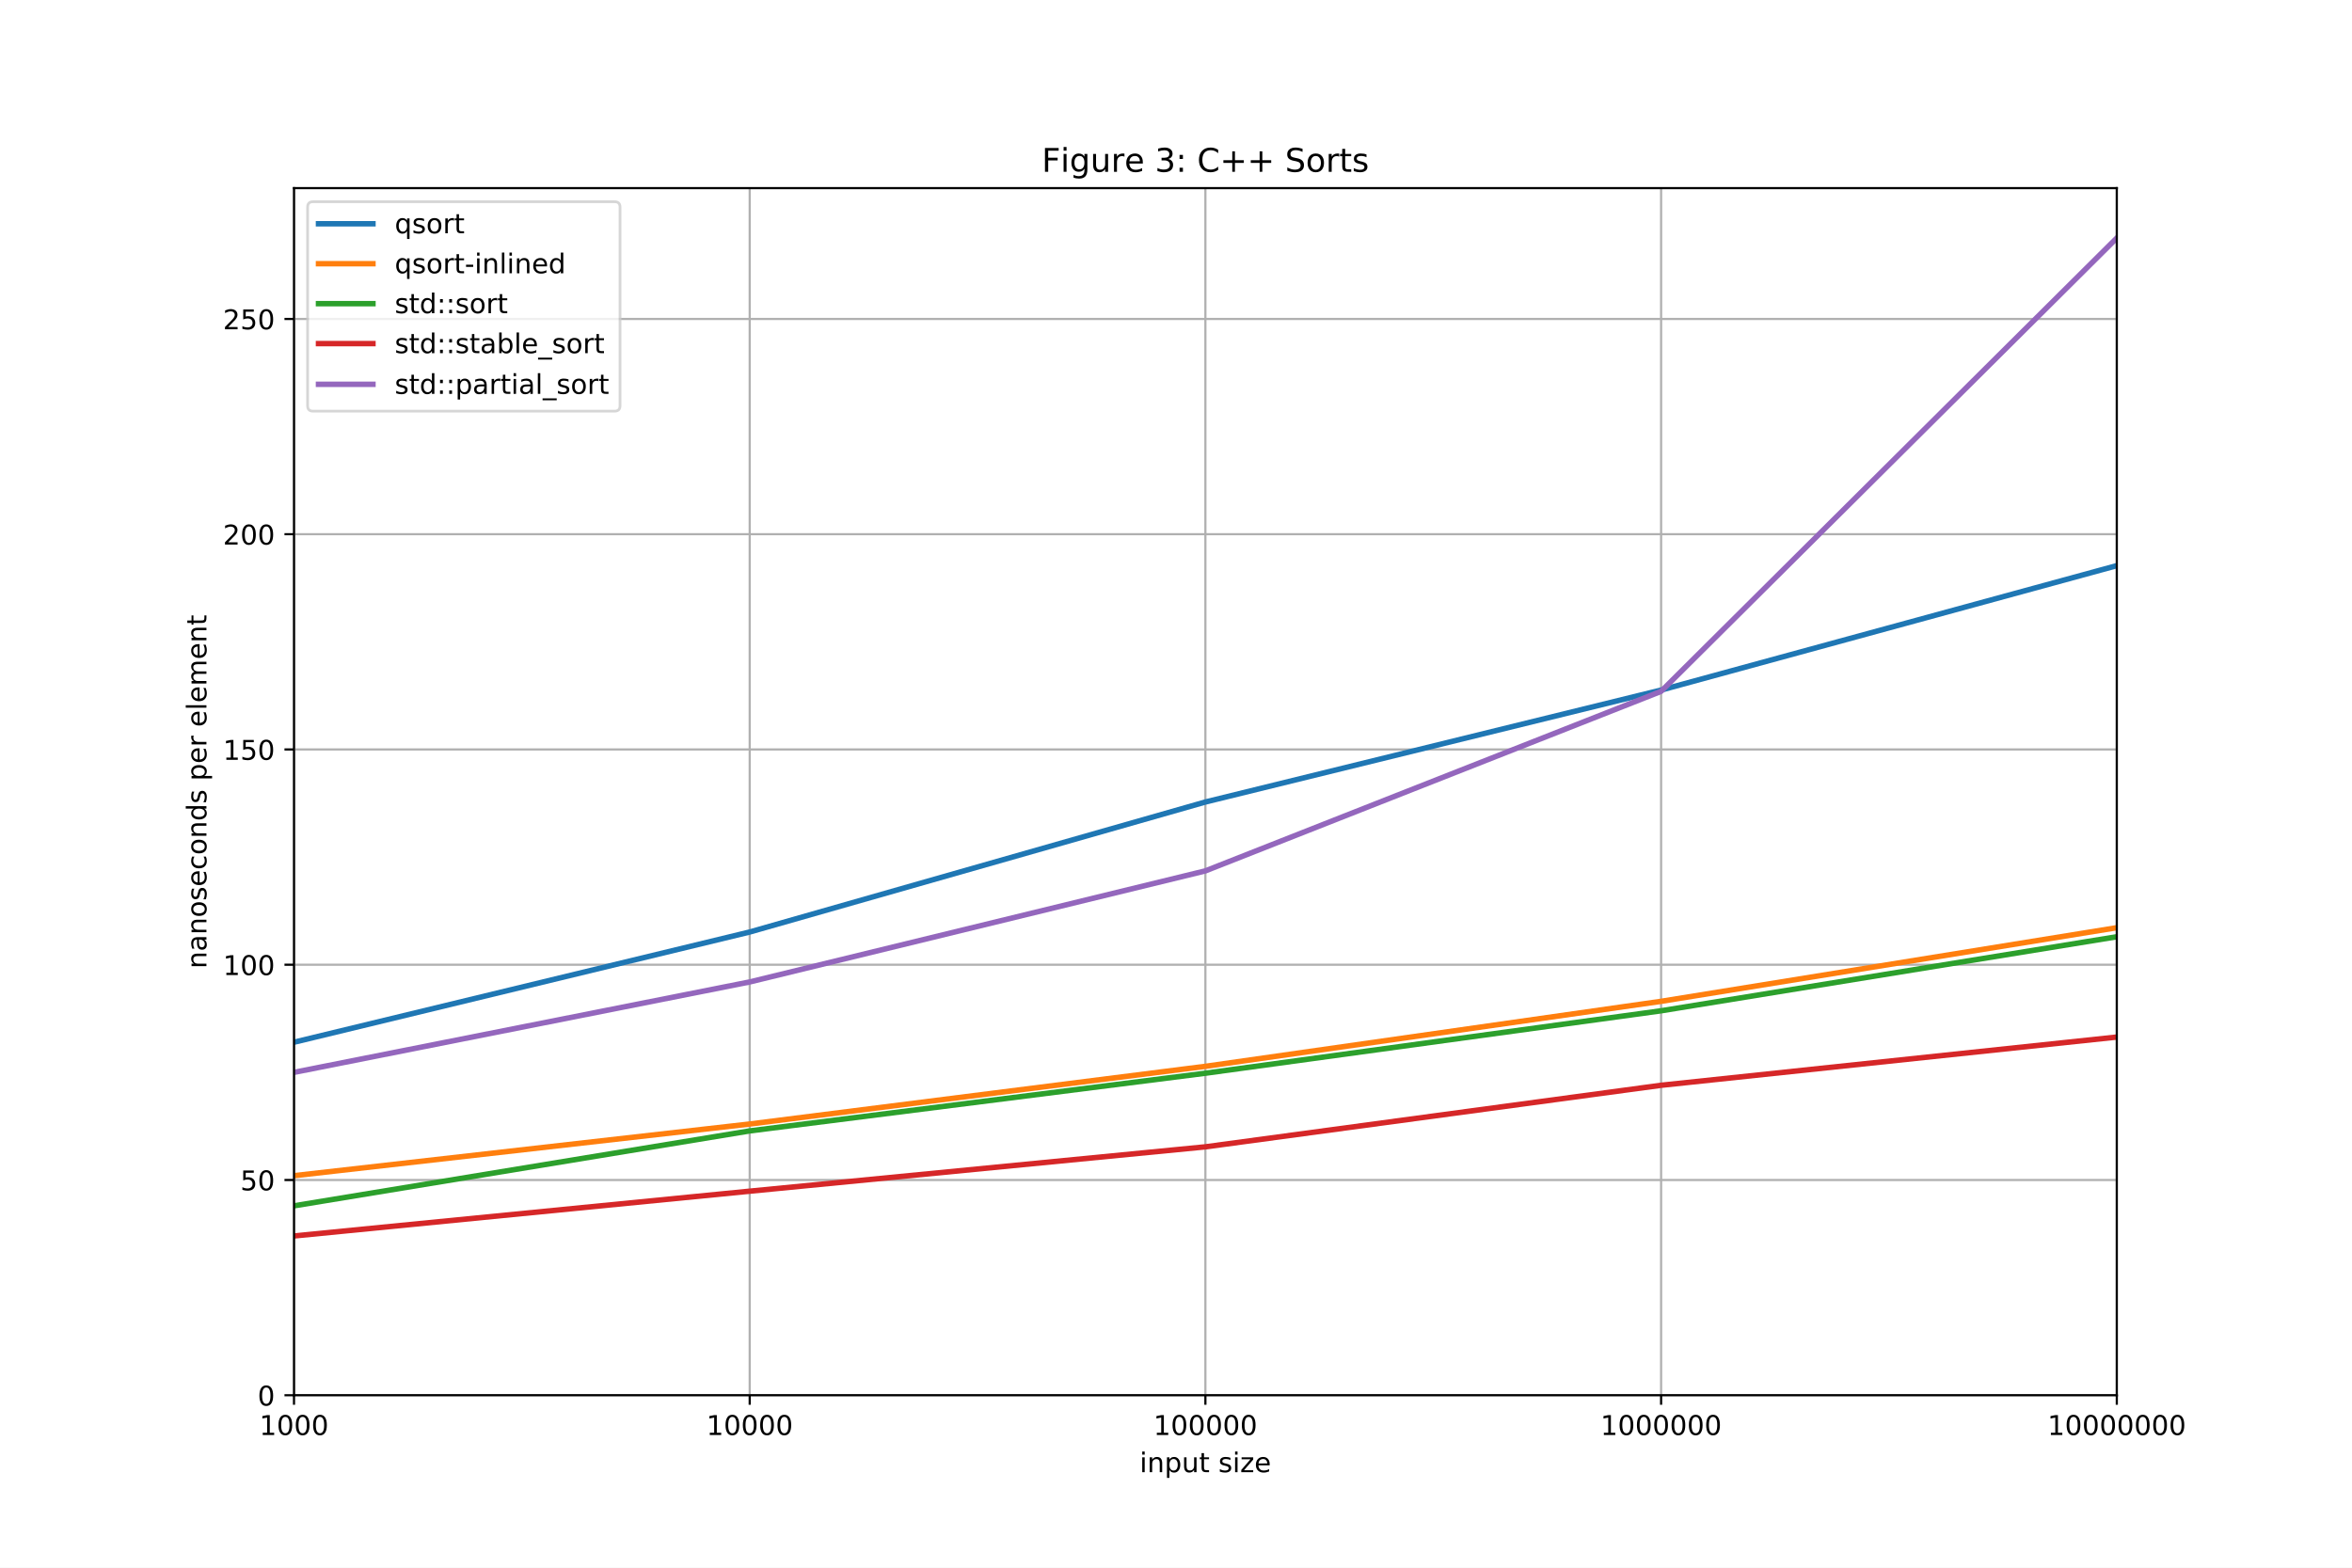
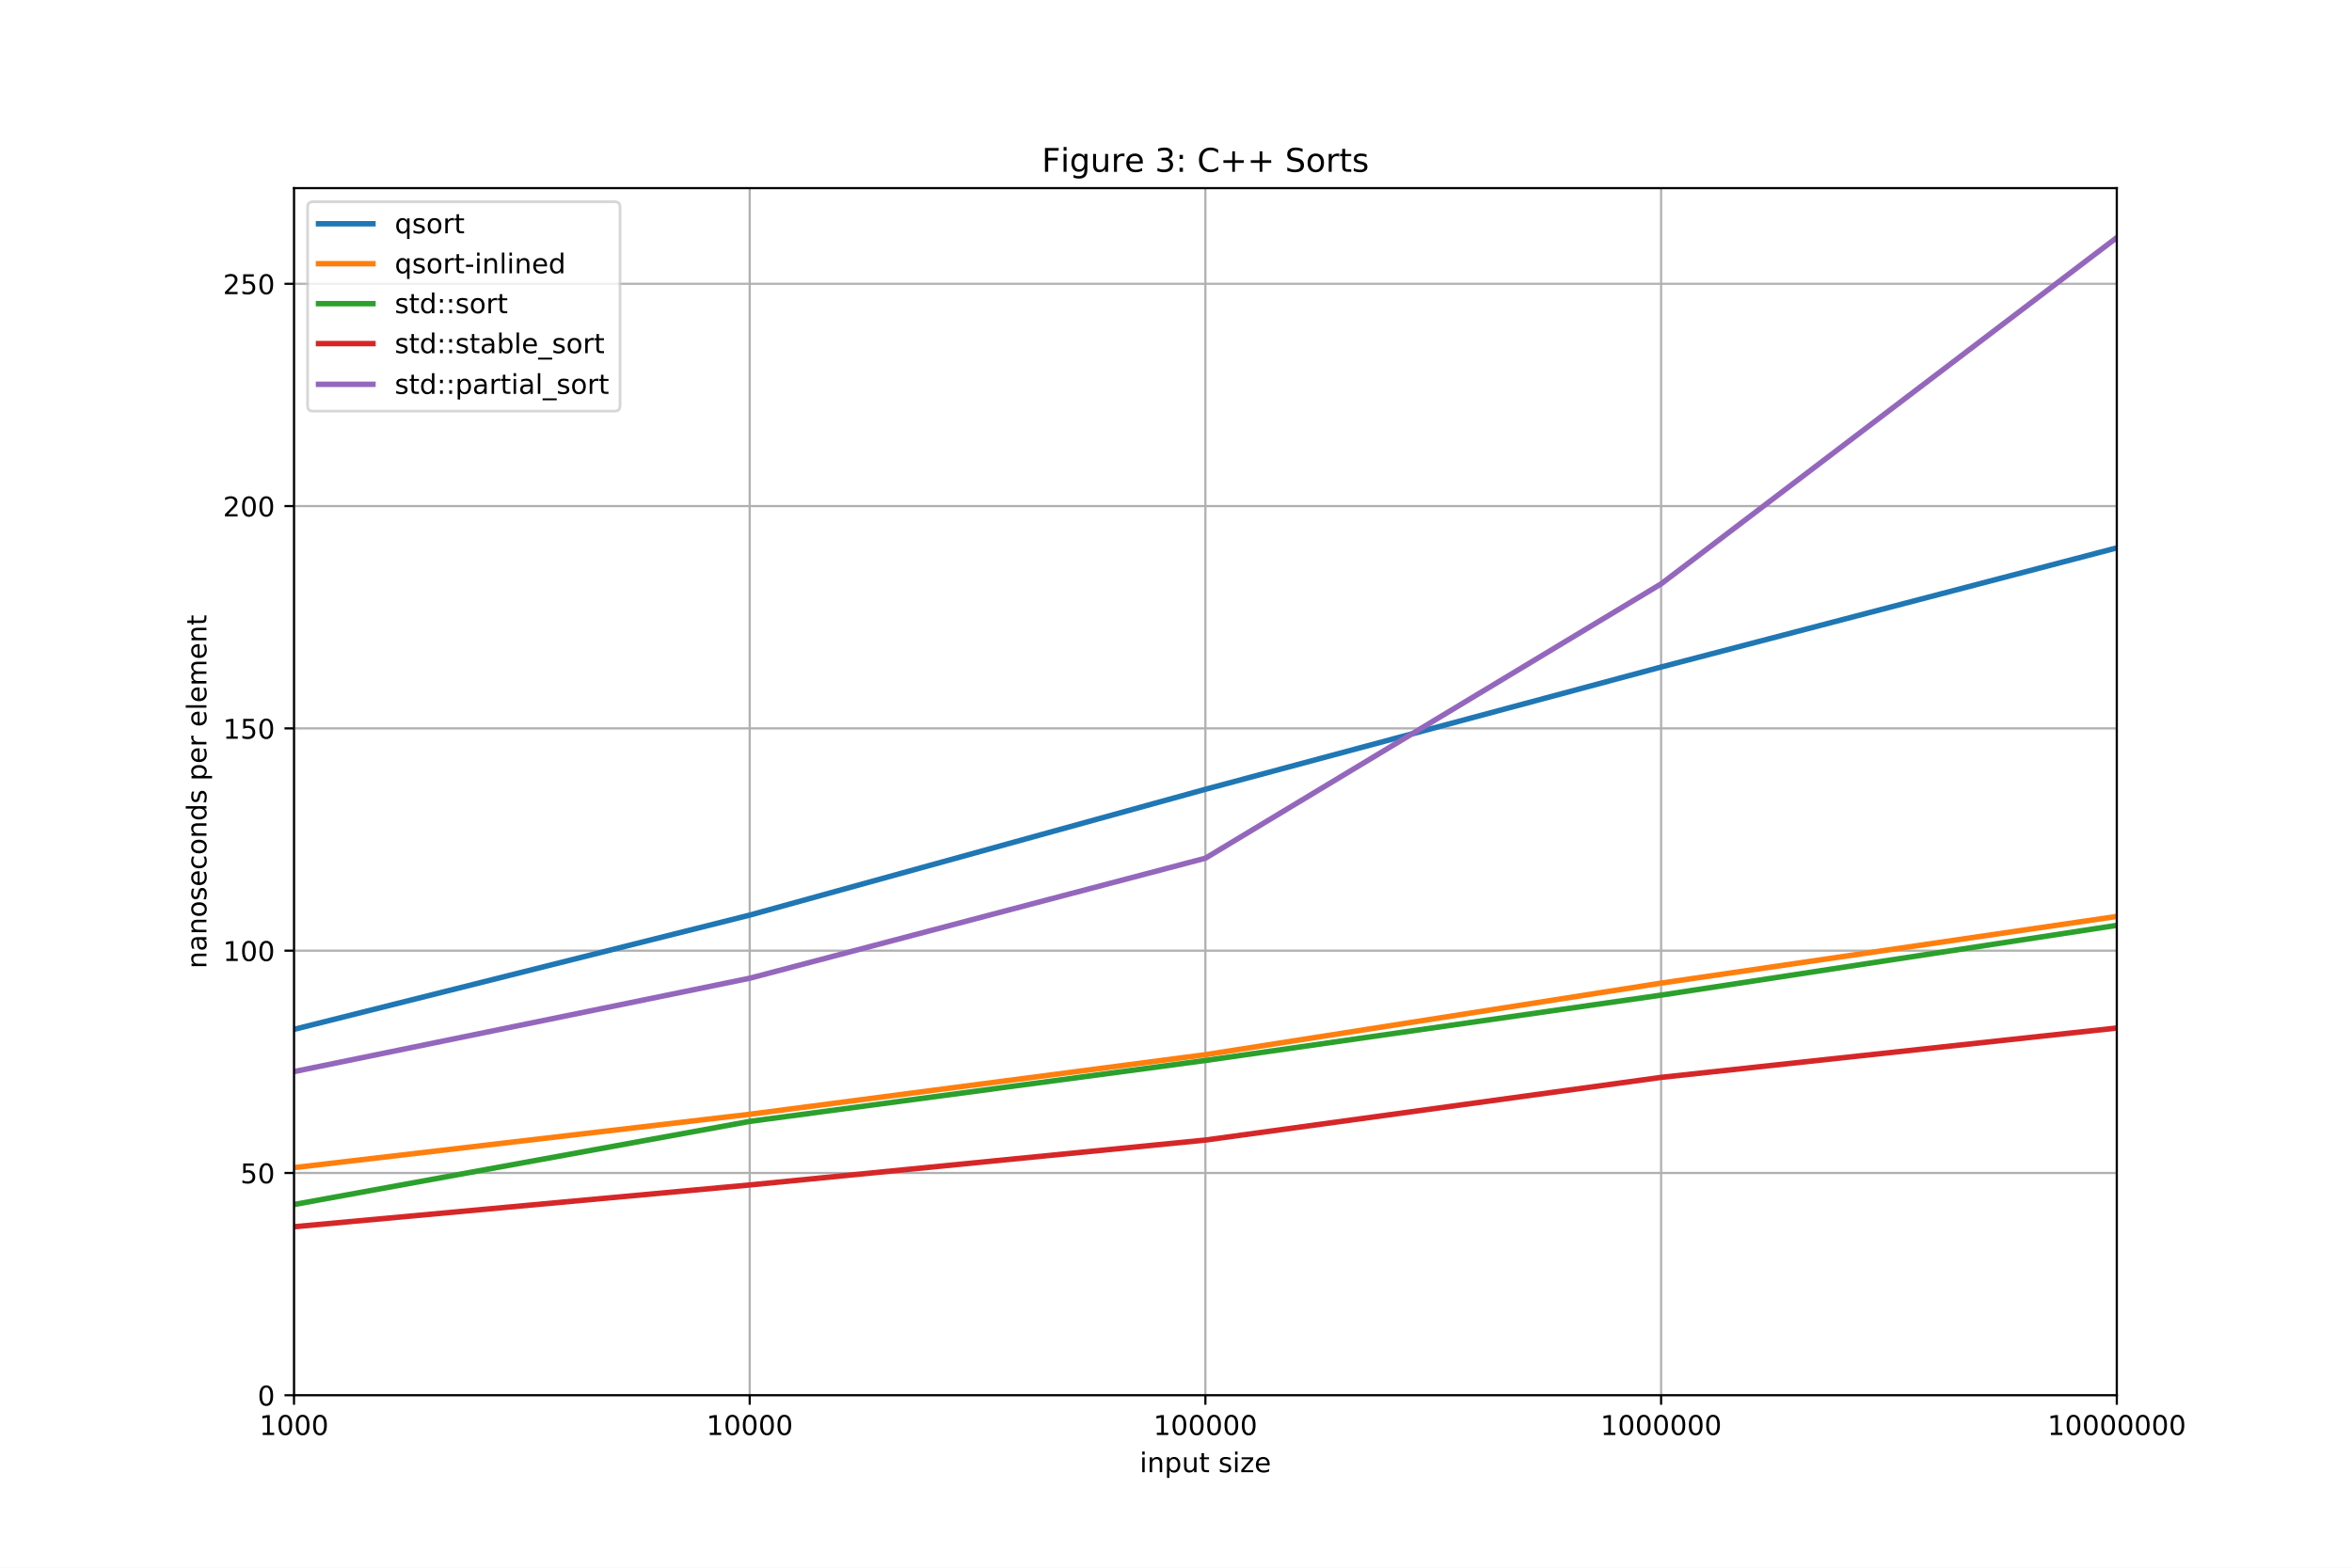
<svg xmlns="http://www.w3.org/2000/svg" xmlns:xlink="http://www.w3.org/1999/xlink" height="576pt" version="1.1" viewBox="0 0 864 576" width="864pt">
  <defs>
    <style type="text/css">
*{stroke-linecap:butt;stroke-linejoin:round;}
  </style>
  </defs>
  <g id="figure_1">
    <g id="patch_1">
      <path d="M 0 576  L 864 576  L 864 0  L 0 0  z " style="fill:#ffffff;" />
    </g>
    <g id="axes_1">
      <g id="patch_2">
        <path d="M 108 512.64  L 777.6 512.64  L 777.6 69.12  L 108 69.12  z " style="fill:#ffffff;" />
      </g>
      <g id="matplotlib.axis_1">
        <g id="xtick_1">
          <g id="line2d_1">
-             <path clip-path="url(#pd9a29e9dd9)" d="M 108 512.64  L 108 69.12  " style="fill:none;stroke:#b0b0b0;stroke-linecap:square;stroke-width:0.8;" />
+             <path clip-path="url(#p19edee9a86)" d="M 108 512.64  L 108 69.12  " style="fill:none;stroke:#b0b0b0;stroke-linecap:square;stroke-width:0.8;" />
          </g>
          <g id="line2d_2">
            <defs>
-               <path d="M 0 0  L 0 3.5  " id="m3037a44ad8" style="stroke:#000000;stroke-width:0.8;" />
+               <path d="M 0 0  L 0 3.5  " id="m4183ac3e7f" style="stroke:#000000;stroke-width:0.8;" />
            </defs>
            <g>
-               <use style="stroke:#000000;stroke-width:0.8;" x="108" xlink:href="#m3037a44ad8" y="512.64" />
+               <use style="stroke:#000000;stroke-width:0.8;" x="108" xlink:href="#m4183ac3e7f" y="512.64" />
            </g>
          </g>
          <g id="text_1">
            <defs>
              <path d="M 12.406 8.297  L 28.516 8.297  L 28.516 63.922  L 10.984 60.406  L 10.984 69.391  L 28.422 72.906  L 38.281 72.906  L 38.281 8.297  L 54.391 8.297  L 54.391 0  L 12.406 0  z " id="DejaVuSans-49" />
              <path d="M 31.781 66.406  Q 24.172 66.406 20.328 58.906  Q 16.5 51.422 16.5 36.375  Q 16.5 21.391 20.328 13.891  Q 24.172 6.391 31.781 6.391  Q 39.453 6.391 43.281 13.891  Q 47.125 21.391 47.125 36.375  Q 47.125 51.422 43.281 58.906  Q 39.453 66.406 31.781 66.406  z M 31.781 74.219  Q 44.047 74.219 50.516 64.516  Q 56.984 54.828 56.984 36.375  Q 56.984 17.969 50.516 8.266  Q 44.047 -1.422 31.781 -1.422  Q 19.531 -1.422 13.062 8.266  Q 6.594 17.969 6.594 36.375  Q 6.594 54.828 13.062 64.516  Q 19.531 74.219 31.781 74.219  z " id="DejaVuSans-48" />
            </defs>
            <g transform="translate(95.275 527.2384)scale(0.1 -0.1)">
              <use xlink:href="#DejaVuSans-49" />
              <use x="63.623" xlink:href="#DejaVuSans-48" />
              <use x="127.246" xlink:href="#DejaVuSans-48" />
              <use x="190.869" xlink:href="#DejaVuSans-48" />
            </g>
          </g>
        </g>
        <g id="xtick_2">
          <g id="line2d_3">
-             <path clip-path="url(#pd9a29e9dd9)" d="M 275.4 512.64  L 275.4 69.12  " style="fill:none;stroke:#b0b0b0;stroke-linecap:square;stroke-width:0.8;" />
+             <path clip-path="url(#p19edee9a86)" d="M 275.4 512.64  L 275.4 69.12  " style="fill:none;stroke:#b0b0b0;stroke-linecap:square;stroke-width:0.8;" />
          </g>
          <g id="line2d_4">
            <g>
-               <use style="stroke:#000000;stroke-width:0.8;" x="275.4" xlink:href="#m3037a44ad8" y="512.64" />
+               <use style="stroke:#000000;stroke-width:0.8;" x="275.4" xlink:href="#m4183ac3e7f" y="512.64" />
            </g>
          </g>
          <g id="text_2">
            <g transform="translate(259.4937 527.2384)scale(0.1 -0.1)">
              <use xlink:href="#DejaVuSans-49" />
              <use x="63.623" xlink:href="#DejaVuSans-48" />
              <use x="127.246" xlink:href="#DejaVuSans-48" />
              <use x="190.869" xlink:href="#DejaVuSans-48" />
              <use x="254.492" xlink:href="#DejaVuSans-48" />
            </g>
          </g>
        </g>
        <g id="xtick_3">
          <g id="line2d_5">
-             <path clip-path="url(#pd9a29e9dd9)" d="M 442.8 512.64  L 442.8 69.12  " style="fill:none;stroke:#b0b0b0;stroke-linecap:square;stroke-width:0.8;" />
+             <path clip-path="url(#p19edee9a86)" d="M 442.8 512.64  L 442.8 69.12  " style="fill:none;stroke:#b0b0b0;stroke-linecap:square;stroke-width:0.8;" />
          </g>
          <g id="line2d_6">
            <g>
-               <use style="stroke:#000000;stroke-width:0.8;" x="442.8" xlink:href="#m3037a44ad8" y="512.64" />
+               <use style="stroke:#000000;stroke-width:0.8;" x="442.8" xlink:href="#m4183ac3e7f" y="512.64" />
            </g>
          </g>
          <g id="text_3">
            <g transform="translate(423.7125 527.2384)scale(0.1 -0.1)">
              <use xlink:href="#DejaVuSans-49" />
              <use x="63.623" xlink:href="#DejaVuSans-48" />
              <use x="127.246" xlink:href="#DejaVuSans-48" />
              <use x="190.869" xlink:href="#DejaVuSans-48" />
              <use x="254.492" xlink:href="#DejaVuSans-48" />
              <use x="318.115" xlink:href="#DejaVuSans-48" />
            </g>
          </g>
        </g>
        <g id="xtick_4">
          <g id="line2d_7">
-             <path clip-path="url(#pd9a29e9dd9)" d="M 610.2 512.64  L 610.2 69.12  " style="fill:none;stroke:#b0b0b0;stroke-linecap:square;stroke-width:0.8;" />
+             <path clip-path="url(#p19edee9a86)" d="M 610.2 512.64  L 610.2 69.12  " style="fill:none;stroke:#b0b0b0;stroke-linecap:square;stroke-width:0.8;" />
          </g>
          <g id="line2d_8">
            <g>
-               <use style="stroke:#000000;stroke-width:0.8;" x="610.2" xlink:href="#m3037a44ad8" y="512.64" />
+               <use style="stroke:#000000;stroke-width:0.8;" x="610.2" xlink:href="#m4183ac3e7f" y="512.64" />
            </g>
          </g>
          <g id="text_4">
            <g transform="translate(587.9312 527.2384)scale(0.1 -0.1)">
              <use xlink:href="#DejaVuSans-49" />
              <use x="63.623" xlink:href="#DejaVuSans-48" />
              <use x="127.246" xlink:href="#DejaVuSans-48" />
              <use x="190.869" xlink:href="#DejaVuSans-48" />
              <use x="254.492" xlink:href="#DejaVuSans-48" />
              <use x="318.115" xlink:href="#DejaVuSans-48" />
              <use x="381.738" xlink:href="#DejaVuSans-48" />
            </g>
          </g>
        </g>
        <g id="xtick_5">
          <g id="line2d_9">
-             <path clip-path="url(#pd9a29e9dd9)" d="M 777.6 512.64  L 777.6 69.12  " style="fill:none;stroke:#b0b0b0;stroke-linecap:square;stroke-width:0.8;" />
+             <path clip-path="url(#p19edee9a86)" d="M 777.6 512.64  L 777.6 69.12  " style="fill:none;stroke:#b0b0b0;stroke-linecap:square;stroke-width:0.8;" />
          </g>
          <g id="line2d_10">
            <g>
-               <use style="stroke:#000000;stroke-width:0.8;" x="777.6" xlink:href="#m3037a44ad8" y="512.64" />
+               <use style="stroke:#000000;stroke-width:0.8;" x="777.6" xlink:href="#m4183ac3e7f" y="512.64" />
            </g>
          </g>
          <g id="text_5">
            <g transform="translate(752.15 527.2384)scale(0.1 -0.1)">
              <use xlink:href="#DejaVuSans-49" />
              <use x="63.623" xlink:href="#DejaVuSans-48" />
              <use x="127.246" xlink:href="#DejaVuSans-48" />
              <use x="190.869" xlink:href="#DejaVuSans-48" />
              <use x="254.492" xlink:href="#DejaVuSans-48" />
              <use x="318.115" xlink:href="#DejaVuSans-48" />
              <use x="381.738" xlink:href="#DejaVuSans-48" />
              <use x="445.361" xlink:href="#DejaVuSans-48" />
            </g>
          </g>
        </g>
        <g id="text_6">
          <defs>
            <path d="M 9.422 54.688  L 18.406 54.688  L 18.406 0  L 9.422 0  z M 9.422 75.984  L 18.406 75.984  L 18.406 64.594  L 9.422 64.594  z " id="DejaVuSans-105" />
            <path d="M 54.891 33.016  L 54.891 0  L 45.906 0  L 45.906 32.719  Q 45.906 40.484 42.875 44.328  Q 39.844 48.188 33.797 48.188  Q 26.516 48.188 22.312 43.547  Q 18.109 38.922 18.109 30.906  L 18.109 0  L 9.078 0  L 9.078 54.688  L 18.109 54.688  L 18.109 46.188  Q 21.344 51.125 25.703 53.562  Q 30.078 56 35.797 56  Q 45.219 56 50.047 50.172  Q 54.891 44.344 54.891 33.016  z " id="DejaVuSans-110" />
            <path d="M 18.109 8.203  L 18.109 -20.797  L 9.078 -20.797  L 9.078 54.688  L 18.109 54.688  L 18.109 46.391  Q 20.953 51.266 25.266 53.625  Q 29.594 56 35.594 56  Q 45.562 56 51.781 48.094  Q 58.016 40.188 58.016 27.297  Q 58.016 14.406 51.781 6.484  Q 45.562 -1.422 35.594 -1.422  Q 29.594 -1.422 25.266 0.953  Q 20.953 3.328 18.109 8.203  z M 48.688 27.297  Q 48.688 37.203 44.609 42.844  Q 40.531 48.484 33.406 48.484  Q 26.266 48.484 22.188 42.844  Q 18.109 37.203 18.109 27.297  Q 18.109 17.391 22.188 11.75  Q 26.266 6.109 33.406 6.109  Q 40.531 6.109 44.609 11.75  Q 48.688 17.391 48.688 27.297  z " id="DejaVuSans-112" />
            <path d="M 8.5 21.578  L 8.5 54.688  L 17.484 54.688  L 17.484 21.922  Q 17.484 14.156 20.5 10.266  Q 23.531 6.391 29.594 6.391  Q 36.859 6.391 41.078 11.031  Q 45.312 15.672 45.312 23.688  L 45.312 54.688  L 54.297 54.688  L 54.297 0  L 45.312 0  L 45.312 8.406  Q 42.047 3.422 37.719 1  Q 33.406 -1.422 27.688 -1.422  Q 18.266 -1.422 13.375 4.438  Q 8.5 10.297 8.5 21.578  z M 31.109 56  z " id="DejaVuSans-117" />
            <path d="M 18.312 70.219  L 18.312 54.688  L 36.812 54.688  L 36.812 47.703  L 18.312 47.703  L 18.312 18.016  Q 18.312 11.328 20.141 9.422  Q 21.969 7.516 27.594 7.516  L 36.812 7.516  L 36.812 0  L 27.594 0  Q 17.188 0 13.234 3.875  Q 9.281 7.766 9.281 18.016  L 9.281 47.703  L 2.688 47.703  L 2.688 54.688  L 9.281 54.688  L 9.281 70.219  z " id="DejaVuSans-116" />
            <path id="DejaVuSans-32" />
            <path d="M 44.281 53.078  L 44.281 44.578  Q 40.484 46.531 36.375 47.5  Q 32.281 48.484 27.875 48.484  Q 21.188 48.484 17.844 46.438  Q 14.5 44.391 14.5 40.281  Q 14.5 37.156 16.891 35.375  Q 19.281 33.594 26.516 31.984  L 29.594 31.297  Q 39.156 29.25 43.188 25.516  Q 47.219 21.781 47.219 15.094  Q 47.219 7.469 41.188 3.016  Q 35.156 -1.422 24.609 -1.422  Q 20.219 -1.422 15.453 -0.562  Q 10.688 0.297 5.422 2  L 5.422 11.281  Q 10.406 8.688 15.234 7.391  Q 20.062 6.109 24.812 6.109  Q 31.156 6.109 34.562 8.281  Q 37.984 10.453 37.984 14.406  Q 37.984 18.062 35.516 20.016  Q 33.062 21.969 24.703 23.781  L 21.578 24.516  Q 13.234 26.266 9.516 29.906  Q 5.812 33.547 5.812 39.891  Q 5.812 47.609 11.281 51.797  Q 16.75 56 26.812 56  Q 31.781 56 36.172 55.266  Q 40.578 54.547 44.281 53.078  z " id="DejaVuSans-115" />
            <path d="M 5.516 54.688  L 48.188 54.688  L 48.188 46.484  L 14.406 7.172  L 48.188 7.172  L 48.188 0  L 4.297 0  L 4.297 8.203  L 38.094 47.516  L 5.516 47.516  z " id="DejaVuSans-122" />
            <path d="M 56.203 29.594  L 56.203 25.203  L 14.891 25.203  Q 15.484 15.922 20.484 11.062  Q 25.484 6.203 34.422 6.203  Q 39.594 6.203 44.453 7.469  Q 49.312 8.734 54.109 11.281  L 54.109 2.781  Q 49.266 0.734 44.188 -0.344  Q 39.109 -1.422 33.891 -1.422  Q 20.797 -1.422 13.156 6.188  Q 5.516 13.812 5.516 26.812  Q 5.516 40.234 12.766 48.109  Q 20.016 56 32.328 56  Q 43.359 56 49.781 48.891  Q 56.203 41.797 56.203 29.594  z M 47.219 32.234  Q 47.125 39.594 43.094 43.984  Q 39.062 48.391 32.422 48.391  Q 24.906 48.391 20.391 44.141  Q 15.875 39.891 15.188 32.172  z " id="DejaVuSans-101" />
          </defs>
          <g transform="translate(418.6555 540.9166)scale(0.1 -0.1)">
            <use xlink:href="#DejaVuSans-105" />
            <use x="27.783" xlink:href="#DejaVuSans-110" />
            <use x="91.162" xlink:href="#DejaVuSans-112" />
            <use x="154.639" xlink:href="#DejaVuSans-117" />
            <use x="218.018" xlink:href="#DejaVuSans-116" />
            <use x="257.227" xlink:href="#DejaVuSans-32" />
            <use x="289.014" xlink:href="#DejaVuSans-115" />
            <use x="341.113" xlink:href="#DejaVuSans-105" />
            <use x="368.896" xlink:href="#DejaVuSans-122" />
            <use x="421.387" xlink:href="#DejaVuSans-101" />
          </g>
        </g>
      </g>
      <g id="matplotlib.axis_2">
        <g id="ytick_1">
          <g id="line2d_11">
-             <path clip-path="url(#pd9a29e9dd9)" d="M 108 512.64  L 777.6 512.64  " style="fill:none;stroke:#b0b0b0;stroke-linecap:square;stroke-width:0.8;" />
+             <path clip-path="url(#p19edee9a86)" d="M 108 512.64  L 777.6 512.64  " style="fill:none;stroke:#b0b0b0;stroke-linecap:square;stroke-width:0.8;" />
          </g>
          <g id="line2d_12">
            <defs>
-               <path d="M 0 0  L -3.5 0  " id="m405b02b007" style="stroke:#000000;stroke-width:0.8;" />
+               <path d="M 0 0  L -3.5 0  " id="m0f46f91a0d" style="stroke:#000000;stroke-width:0.8;" />
            </defs>
            <g>
-               <use style="stroke:#000000;stroke-width:0.8;" x="108" xlink:href="#m405b02b007" y="512.64" />
+               <use style="stroke:#000000;stroke-width:0.8;" x="108" xlink:href="#m0f46f91a0d" y="512.64" />
            </g>
          </g>
          <g id="text_7">
            <g transform="translate(94.6375 516.4392)scale(0.1 -0.1)">
              <use xlink:href="#DejaVuSans-48" />
            </g>
          </g>
        </g>
        <g id="ytick_2">
          <g id="line2d_13">
-             <path clip-path="url(#pd9a29e9dd9)" d="M 108 433.55  L 777.6 433.55  " style="fill:none;stroke:#b0b0b0;stroke-linecap:square;stroke-width:0.8;" />
+             <path clip-path="url(#p19edee9a86)" d="M 108 430.968  L 777.6 430.968  " style="fill:none;stroke:#b0b0b0;stroke-linecap:square;stroke-width:0.8;" />
          </g>
          <g id="line2d_14">
            <g>
-               <use style="stroke:#000000;stroke-width:0.8;" x="108" xlink:href="#m405b02b007" y="433.55" />
+               <use style="stroke:#000000;stroke-width:0.8;" x="108" xlink:href="#m0f46f91a0d" y="430.968" />
            </g>
          </g>
          <g id="text_8">
            <defs>
              <path d="M 10.797 72.906  L 49.516 72.906  L 49.516 64.594  L 19.828 64.594  L 19.828 46.734  Q 21.969 47.469 24.109 47.828  Q 26.266 48.188 28.422 48.188  Q 40.625 48.188 47.75 41.5  Q 54.891 34.812 54.891 23.391  Q 54.891 11.625 47.562 5.094  Q 40.234 -1.422 26.906 -1.422  Q 22.312 -1.422 17.547 -0.641  Q 12.797 0.141 7.719 1.703  L 7.719 11.625  Q 12.109 9.234 16.797 8.062  Q 21.484 6.891 26.703 6.891  Q 35.156 6.891 40.078 11.328  Q 45.016 15.766 45.016 23.391  Q 45.016 31 40.078 35.438  Q 35.156 39.891 26.703 39.891  Q 22.75 39.891 18.812 39.016  Q 14.891 38.141 10.797 36.281  z " id="DejaVuSans-53" />
            </defs>
-             <g transform="translate(88.275 437.3494)scale(0.1 -0.1)">
+             <g transform="translate(88.275 434.7672)scale(0.1 -0.1)">
              <use xlink:href="#DejaVuSans-53" />
              <use x="63.623" xlink:href="#DejaVuSans-48" />
            </g>
          </g>
        </g>
        <g id="ytick_3">
          <g id="line2d_15">
-             <path clip-path="url(#pd9a29e9dd9)" d="M 108 354.46  L 777.6 354.46  " style="fill:none;stroke:#b0b0b0;stroke-linecap:square;stroke-width:0.8;" />
+             <path clip-path="url(#p19edee9a86)" d="M 108 349.296  L 777.6 349.296  " style="fill:none;stroke:#b0b0b0;stroke-linecap:square;stroke-width:0.8;" />
          </g>
          <g id="line2d_16">
            <g>
-               <use style="stroke:#000000;stroke-width:0.8;" x="108" xlink:href="#m405b02b007" y="354.46" />
+               <use style="stroke:#000000;stroke-width:0.8;" x="108" xlink:href="#m0f46f91a0d" y="349.296" />
            </g>
          </g>
          <g id="text_9">
-             <g transform="translate(81.9125 358.2595)scale(0.1 -0.1)">
+             <g transform="translate(81.9125 353.0951)scale(0.1 -0.1)">
              <use xlink:href="#DejaVuSans-49" />
              <use x="63.623" xlink:href="#DejaVuSans-48" />
              <use x="127.246" xlink:href="#DejaVuSans-48" />
            </g>
          </g>
        </g>
        <g id="ytick_4">
          <g id="line2d_17">
-             <path clip-path="url(#pd9a29e9dd9)" d="M 108 275.37  L 777.6 275.37  " style="fill:none;stroke:#b0b0b0;stroke-linecap:square;stroke-width:0.8;" />
+             <path clip-path="url(#p19edee9a86)" d="M 108 267.624  L 777.6 267.624  " style="fill:none;stroke:#b0b0b0;stroke-linecap:square;stroke-width:0.8;" />
          </g>
          <g id="line2d_18">
            <g>
-               <use style="stroke:#000000;stroke-width:0.8;" x="108" xlink:href="#m405b02b007" y="275.37" />
+               <use style="stroke:#000000;stroke-width:0.8;" x="108" xlink:href="#m0f46f91a0d" y="267.624" />
            </g>
          </g>
          <g id="text_10">
-             <g transform="translate(81.9125 279.1697)scale(0.1 -0.1)">
+             <g transform="translate(81.9125 271.4231)scale(0.1 -0.1)">
              <use xlink:href="#DejaVuSans-49" />
              <use x="63.623" xlink:href="#DejaVuSans-53" />
              <use x="127.246" xlink:href="#DejaVuSans-48" />
            </g>
          </g>
        </g>
        <g id="ytick_5">
          <g id="line2d_19">
-             <path clip-path="url(#pd9a29e9dd9)" d="M 108 196.281  L 777.6 196.281  " style="fill:none;stroke:#b0b0b0;stroke-linecap:square;stroke-width:0.8;" />
+             <path clip-path="url(#p19edee9a86)" d="M 108 185.952  L 777.6 185.952  " style="fill:none;stroke:#b0b0b0;stroke-linecap:square;stroke-width:0.8;" />
          </g>
          <g id="line2d_20">
            <g>
-               <use style="stroke:#000000;stroke-width:0.8;" x="108" xlink:href="#m405b02b007" y="196.281" />
+               <use style="stroke:#000000;stroke-width:0.8;" x="108" xlink:href="#m0f46f91a0d" y="185.952" />
            </g>
          </g>
          <g id="text_11">
            <defs>
              <path d="M 19.188 8.297  L 53.609 8.297  L 53.609 0  L 7.328 0  L 7.328 8.297  Q 12.938 14.109 22.625 23.891  Q 32.328 33.688 34.812 36.531  Q 39.547 41.844 41.422 45.531  Q 43.312 49.219 43.312 52.781  Q 43.312 58.594 39.234 62.25  Q 35.156 65.922 28.609 65.922  Q 23.969 65.922 18.812 64.312  Q 13.672 62.703 7.812 59.422  L 7.812 69.391  Q 13.766 71.781 18.938 73  Q 24.125 74.219 28.422 74.219  Q 39.75 74.219 46.484 68.547  Q 53.219 62.891 53.219 53.422  Q 53.219 48.922 51.531 44.891  Q 49.859 40.875 45.406 35.406  Q 44.188 33.984 37.641 27.219  Q 31.109 20.453 19.188 8.297  z " id="DejaVuSans-50" />
            </defs>
-             <g transform="translate(81.9125 200.0799)scale(0.1 -0.1)">
+             <g transform="translate(81.9125 189.7511)scale(0.1 -0.1)">
              <use xlink:href="#DejaVuSans-50" />
              <use x="63.623" xlink:href="#DejaVuSans-48" />
              <use x="127.246" xlink:href="#DejaVuSans-48" />
            </g>
          </g>
        </g>
        <g id="ytick_6">
          <g id="line2d_21">
-             <path clip-path="url(#pd9a29e9dd9)" d="M 108 117.191  L 777.6 117.191  " style="fill:none;stroke:#b0b0b0;stroke-linecap:square;stroke-width:0.8;" />
+             <path clip-path="url(#p19edee9a86)" d="M 108 104.28  L 777.6 104.28  " style="fill:none;stroke:#b0b0b0;stroke-linecap:square;stroke-width:0.8;" />
          </g>
          <g id="line2d_22">
            <g>
-               <use style="stroke:#000000;stroke-width:0.8;" x="108" xlink:href="#m405b02b007" y="117.191" />
+               <use style="stroke:#000000;stroke-width:0.8;" x="108" xlink:href="#m0f46f91a0d" y="104.28" />
            </g>
          </g>
          <g id="text_12">
-             <g transform="translate(81.9125 120.99)scale(0.1 -0.1)">
+             <g transform="translate(81.9125 108.079)scale(0.1 -0.1)">
              <use xlink:href="#DejaVuSans-50" />
              <use x="63.623" xlink:href="#DejaVuSans-53" />
              <use x="127.246" xlink:href="#DejaVuSans-48" />
            </g>
          </g>
        </g>
        <g id="text_13">
          <defs>
            <path d="M 34.281 27.484  Q 23.391 27.484 19.188 25  Q 14.984 22.516 14.984 16.5  Q 14.984 11.719 18.141 8.906  Q 21.297 6.109 26.703 6.109  Q 34.188 6.109 38.703 11.406  Q 43.219 16.703 43.219 25.484  L 43.219 27.484  z M 52.203 31.203  L 52.203 0  L 43.219 0  L 43.219 8.297  Q 40.141 3.328 35.547 0.953  Q 30.953 -1.422 24.312 -1.422  Q 15.922 -1.422 10.953 3.297  Q 6 8.016 6 15.922  Q 6 25.141 12.172 29.828  Q 18.359 34.516 30.609 34.516  L 43.219 34.516  L 43.219 35.406  Q 43.219 41.609 39.141 45  Q 35.062 48.391 27.688 48.391  Q 23 48.391 18.547 47.266  Q 14.109 46.141 10.016 43.891  L 10.016 52.203  Q 14.938 54.109 19.578 55.047  Q 24.219 56 28.609 56  Q 40.484 56 46.344 49.844  Q 52.203 43.703 52.203 31.203  z " id="DejaVuSans-97" />
            <path d="M 30.609 48.391  Q 23.391 48.391 19.188 42.75  Q 14.984 37.109 14.984 27.297  Q 14.984 17.484 19.156 11.844  Q 23.344 6.203 30.609 6.203  Q 37.797 6.203 41.984 11.859  Q 46.188 17.531 46.188 27.297  Q 46.188 37.016 41.984 42.703  Q 37.797 48.391 30.609 48.391  z M 30.609 56  Q 42.328 56 49.016 48.375  Q 55.719 40.766 55.719 27.297  Q 55.719 13.875 49.016 6.219  Q 42.328 -1.422 30.609 -1.422  Q 18.844 -1.422 12.172 6.219  Q 5.516 13.875 5.516 27.297  Q 5.516 40.766 12.172 48.375  Q 18.844 56 30.609 56  z " id="DejaVuSans-111" />
            <path d="M 48.781 52.594  L 48.781 44.188  Q 44.969 46.297 41.141 47.344  Q 37.312 48.391 33.406 48.391  Q 24.656 48.391 19.812 42.844  Q 14.984 37.312 14.984 27.297  Q 14.984 17.281 19.812 11.734  Q 24.656 6.203 33.406 6.203  Q 37.312 6.203 41.141 7.25  Q 44.969 8.297 48.781 10.406  L 48.781 2.094  Q 45.016 0.344 40.984 -0.531  Q 36.969 -1.422 32.422 -1.422  Q 20.062 -1.422 12.781 6.344  Q 5.516 14.109 5.516 27.297  Q 5.516 40.672 12.859 48.328  Q 20.219 56 33.016 56  Q 37.156 56 41.109 55.141  Q 45.062 54.297 48.781 52.594  z " id="DejaVuSans-99" />
            <path d="M 45.406 46.391  L 45.406 75.984  L 54.391 75.984  L 54.391 0  L 45.406 0  L 45.406 8.203  Q 42.578 3.328 38.25 0.953  Q 33.938 -1.422 27.875 -1.422  Q 17.969 -1.422 11.734 6.484  Q 5.516 14.406 5.516 27.297  Q 5.516 40.188 11.734 48.094  Q 17.969 56 27.875 56  Q 33.938 56 38.25 53.625  Q 42.578 51.266 45.406 46.391  z M 14.797 27.297  Q 14.797 17.391 18.875 11.75  Q 22.953 6.109 30.078 6.109  Q 37.203 6.109 41.297 11.75  Q 45.406 17.391 45.406 27.297  Q 45.406 37.203 41.297 42.844  Q 37.203 48.484 30.078 48.484  Q 22.953 48.484 18.875 42.844  Q 14.797 37.203 14.797 27.297  z " id="DejaVuSans-100" />
            <path d="M 41.109 46.297  Q 39.594 47.172 37.812 47.578  Q 36.031 48 33.891 48  Q 26.266 48 22.188 43.047  Q 18.109 38.094 18.109 28.812  L 18.109 0  L 9.078 0  L 9.078 54.688  L 18.109 54.688  L 18.109 46.188  Q 20.953 51.172 25.484 53.578  Q 30.031 56 36.531 56  Q 37.453 56 38.578 55.875  Q 39.703 55.766 41.062 55.516  z " id="DejaVuSans-114" />
            <path d="M 9.422 75.984  L 18.406 75.984  L 18.406 0  L 9.422 0  z " id="DejaVuSans-108" />
            <path d="M 52 44.188  Q 55.375 50.25 60.062 53.125  Q 64.75 56 71.094 56  Q 79.641 56 84.281 50.016  Q 88.922 44.047 88.922 33.016  L 88.922 0  L 79.891 0  L 79.891 32.719  Q 79.891 40.578 77.094 44.375  Q 74.312 48.188 68.609 48.188  Q 61.625 48.188 57.562 43.547  Q 53.516 38.922 53.516 30.906  L 53.516 0  L 44.484 0  L 44.484 32.719  Q 44.484 40.625 41.703 44.406  Q 38.922 48.188 33.109 48.188  Q 26.219 48.188 22.156 43.531  Q 18.109 38.875 18.109 30.906  L 18.109 0  L 9.078 0  L 9.078 54.688  L 18.109 54.688  L 18.109 46.188  Q 21.188 51.219 25.484 53.609  Q 29.781 56 35.688 56  Q 41.656 56 45.828 52.969  Q 50 49.953 52 44.188  z " id="DejaVuSans-109" />
          </defs>
          <g transform="translate(75.83281 355.8808)rotate(-90)scale(0.1 -0.1)">
            <use xlink:href="#DejaVuSans-110" />
            <use x="63.379" xlink:href="#DejaVuSans-97" />
            <use x="124.658" xlink:href="#DejaVuSans-110" />
            <use x="188.037" xlink:href="#DejaVuSans-111" />
            <use x="249.219" xlink:href="#DejaVuSans-115" />
            <use x="301.318" xlink:href="#DejaVuSans-101" />
            <use x="362.842" xlink:href="#DejaVuSans-99" />
            <use x="417.822" xlink:href="#DejaVuSans-111" />
            <use x="479.004" xlink:href="#DejaVuSans-110" />
            <use x="542.383" xlink:href="#DejaVuSans-100" />
            <use x="605.859" xlink:href="#DejaVuSans-115" />
            <use x="657.959" xlink:href="#DejaVuSans-32" />
            <use x="689.746" xlink:href="#DejaVuSans-112" />
            <use x="753.223" xlink:href="#DejaVuSans-101" />
            <use x="814.746" xlink:href="#DejaVuSans-114" />
            <use x="855.859" xlink:href="#DejaVuSans-32" />
            <use x="887.646" xlink:href="#DejaVuSans-101" />
            <use x="949.17" xlink:href="#DejaVuSans-108" />
            <use x="976.953" xlink:href="#DejaVuSans-101" />
            <use x="1038.477" xlink:href="#DejaVuSans-109" />
            <use x="1135.889" xlink:href="#DejaVuSans-101" />
            <use x="1197.412" xlink:href="#DejaVuSans-110" />
            <use x="1260.791" xlink:href="#DejaVuSans-116" />
          </g>
        </g>
      </g>
      <g id="line2d_23">
-         <path clip-path="url(#pd9a29e9dd9)" d="M 108 382.933  L 275.4 342.439  L 442.8 294.668  L 610.2 253.542  L 777.6 207.828  " style="fill:none;stroke:#1f77b4;stroke-linecap:square;stroke-width:2;" />
+         <path clip-path="url(#p19edee9a86)" d="M 108 378.208  L 275.4 336.228  L 442.8 290.002  L 610.2 245.082  L 777.6 201.306  " style="fill:none;stroke:#1f77b4;stroke-linecap:square;stroke-width:2;" />
      </g>
      <g id="line2d_24">
-         <path clip-path="url(#pd9a29e9dd9)" d="M 108 431.968  L 275.4 412.987  L 442.8 391.791  L 610.2 367.906  L 777.6 340.857  " style="fill:none;stroke:#ff7f0e;stroke-linecap:square;stroke-width:2;" />
+         <path clip-path="url(#p19edee9a86)" d="M 108 429.008  L 275.4 409.407  L 442.8 387.518  L 610.2 361.22  L 777.6 336.718  " style="fill:none;stroke:#ff7f0e;stroke-linecap:square;stroke-width:2;" />
      </g>
      <g id="line2d_25">
-         <path clip-path="url(#pd9a29e9dd9)" d="M 108 443.041  L 275.4 415.518  L 442.8 394.322  L 610.2 371.386  L 777.6 344.179  " style="fill:none;stroke:#2ca02c;stroke-linecap:square;stroke-width:2;" />
+         <path clip-path="url(#p19edee9a86)" d="M 108 442.565  L 275.4 412.02  L 442.8 389.642  L 610.2 365.63  L 777.6 339.985  " style="fill:none;stroke:#2ca02c;stroke-linecap:square;stroke-width:2;" />
      </g>
      <g id="line2d_26">
-         <path clip-path="url(#pd9a29e9dd9)" d="M 108 454.114  L 275.4 437.663  L 442.8 421.37  L 610.2 398.751  L 777.6 381.035  " style="fill:none;stroke:#d62728;stroke-linecap:square;stroke-width:2;" />
+         <path clip-path="url(#p19edee9a86)" d="M 108 450.733  L 275.4 435.378  L 442.8 418.881  L 610.2 395.849  L 777.6 377.718  " style="fill:none;stroke:#d62728;stroke-linecap:square;stroke-width:2;" />
      </g>
      <g id="line2d_27">
-         <path clip-path="url(#pd9a29e9dd9)" d="M 108 394.005  L 275.4 360.788  L 442.8 319.977  L 610.2 254.016  L 777.6 87.453  " style="fill:none;stroke:#9467bd;stroke-linecap:square;stroke-width:2;" />
+         <path clip-path="url(#p19edee9a86)" d="M 108 393.726  L 275.4 359.423  L 442.8 315.32  L 610.2 214.537  L 777.6 87.292  " style="fill:none;stroke:#9467bd;stroke-linecap:square;stroke-width:2;" />
      </g>
      <g id="patch_3">
        <path d="M 108 512.64  L 108 69.12  " style="fill:none;stroke:#000000;stroke-linecap:square;stroke-linejoin:miter;stroke-width:0.8;" />
      </g>
      <g id="patch_4">
        <path d="M 777.6 512.64  L 777.6 69.12  " style="fill:none;stroke:#000000;stroke-linecap:square;stroke-linejoin:miter;stroke-width:0.8;" />
      </g>
      <g id="patch_5">
        <path d="M 108 512.64  L 777.6 512.64  " style="fill:none;stroke:#000000;stroke-linecap:square;stroke-linejoin:miter;stroke-width:0.8;" />
      </g>
      <g id="patch_6">
        <path d="M 108 69.12  L 777.6 69.12  " style="fill:none;stroke:#000000;stroke-linecap:square;stroke-linejoin:miter;stroke-width:0.8;" />
      </g>
      <g id="text_14">
        <defs>
          <path d="M 9.812 72.906  L 51.703 72.906  L 51.703 64.594  L 19.672 64.594  L 19.672 43.109  L 48.578 43.109  L 48.578 34.812  L 19.672 34.812  L 19.672 0  L 9.812 0  z " id="DejaVuSans-70" />
          <path d="M 45.406 27.984  Q 45.406 37.75 41.375 43.109  Q 37.359 48.484 30.078 48.484  Q 22.859 48.484 18.828 43.109  Q 14.797 37.75 14.797 27.984  Q 14.797 18.266 18.828 12.891  Q 22.859 7.516 30.078 7.516  Q 37.359 7.516 41.375 12.891  Q 45.406 18.266 45.406 27.984  z M 54.391 6.781  Q 54.391 -7.172 48.188 -13.984  Q 42 -20.797 29.203 -20.797  Q 24.469 -20.797 20.266 -20.094  Q 16.062 -19.391 12.109 -17.922  L 12.109 -9.188  Q 16.062 -11.328 19.922 -12.344  Q 23.781 -13.375 27.781 -13.375  Q 36.625 -13.375 41.016 -8.766  Q 45.406 -4.156 45.406 5.172  L 45.406 9.625  Q 42.625 4.781 38.281 2.391  Q 33.938 0 27.875 0  Q 17.828 0 11.672 7.656  Q 5.516 15.328 5.516 27.984  Q 5.516 40.672 11.672 48.328  Q 17.828 56 27.875 56  Q 33.938 56 38.281 53.609  Q 42.625 51.219 45.406 46.391  L 45.406 54.688  L 54.391 54.688  z " id="DejaVuSans-103" />
          <path d="M 40.578 39.312  Q 47.656 37.797 51.625 33  Q 55.609 28.219 55.609 21.188  Q 55.609 10.406 48.188 4.484  Q 40.766 -1.422 27.094 -1.422  Q 22.516 -1.422 17.656 -0.516  Q 12.797 0.391 7.625 2.203  L 7.625 11.719  Q 11.719 9.328 16.594 8.109  Q 21.484 6.891 26.812 6.891  Q 36.078 6.891 40.938 10.547  Q 45.797 14.203 45.797 21.188  Q 45.797 27.641 41.281 31.266  Q 36.766 34.906 28.719 34.906  L 20.219 34.906  L 20.219 43.016  L 29.109 43.016  Q 36.375 43.016 40.234 45.922  Q 44.094 48.828 44.094 54.297  Q 44.094 59.906 40.109 62.906  Q 36.141 65.922 28.719 65.922  Q 24.656 65.922 20.016 65.031  Q 15.375 64.156 9.812 62.312  L 9.812 71.094  Q 15.438 72.656 20.344 73.438  Q 25.25 74.219 29.594 74.219  Q 40.828 74.219 47.359 69.109  Q 53.906 64.016 53.906 55.328  Q 53.906 49.266 50.438 45.094  Q 46.969 40.922 40.578 39.312  z " id="DejaVuSans-51" />
          <path d="M 11.719 12.406  L 22.016 12.406  L 22.016 0  L 11.719 0  z M 11.719 51.703  L 22.016 51.703  L 22.016 39.312  L 11.719 39.312  z " id="DejaVuSans-58" />
          <path d="M 64.406 67.281  L 64.406 56.891  Q 59.422 61.531 53.781 63.812  Q 48.141 66.109 41.797 66.109  Q 29.297 66.109 22.656 58.469  Q 16.016 50.828 16.016 36.375  Q 16.016 21.969 22.656 14.328  Q 29.297 6.688 41.797 6.688  Q 48.141 6.688 53.781 8.984  Q 59.422 11.281 64.406 15.922  L 64.406 5.609  Q 59.234 2.094 53.438 0.328  Q 47.656 -1.422 41.219 -1.422  Q 24.656 -1.422 15.125 8.703  Q 5.609 18.844 5.609 36.375  Q 5.609 53.953 15.125 64.078  Q 24.656 74.219 41.219 74.219  Q 47.75 74.219 53.531 72.484  Q 59.328 70.75 64.406 67.281  z " id="DejaVuSans-67" />
          <path d="M 46 62.703  L 46 35.5  L 73.188 35.5  L 73.188 27.203  L 46 27.203  L 46 0  L 37.797 0  L 37.797 27.203  L 10.594 27.203  L 10.594 35.5  L 37.797 35.5  L 37.797 62.703  z " id="DejaVuSans-43" />
          <path d="M 53.516 70.516  L 53.516 60.891  Q 47.906 63.578 42.922 64.891  Q 37.938 66.219 33.297 66.219  Q 25.25 66.219 20.875 63.094  Q 16.5 59.969 16.5 54.203  Q 16.5 49.359 19.406 46.891  Q 22.312 44.438 30.422 42.922  L 36.375 41.703  Q 47.406 39.594 52.656 34.297  Q 57.906 29 57.906 20.125  Q 57.906 9.516 50.797 4.047  Q 43.703 -1.422 29.984 -1.422  Q 24.812 -1.422 18.969 -0.25  Q 13.141 0.922 6.891 3.219  L 6.891 13.375  Q 12.891 10.016 18.656 8.297  Q 24.422 6.594 29.984 6.594  Q 38.422 6.594 43.016 9.906  Q 47.609 13.234 47.609 19.391  Q 47.609 24.75 44.312 27.781  Q 41.016 30.812 33.5 32.328  L 27.484 33.5  Q 16.453 35.688 11.516 40.375  Q 6.594 45.062 6.594 53.422  Q 6.594 63.094 13.406 68.656  Q 20.219 74.219 32.172 74.219  Q 37.312 74.219 42.625 73.281  Q 47.953 72.359 53.516 70.516  z " id="DejaVuSans-83" />
        </defs>
        <g transform="translate(382.6913 63.12)scale(0.12 -0.12)">
          <use xlink:href="#DejaVuSans-70" />
          <use x="57.41" xlink:href="#DejaVuSans-105" />
          <use x="85.193" xlink:href="#DejaVuSans-103" />
          <use x="148.67" xlink:href="#DejaVuSans-117" />
          <use x="212.049" xlink:href="#DejaVuSans-114" />
          <use x="253.131" xlink:href="#DejaVuSans-101" />
          <use x="314.654" xlink:href="#DejaVuSans-32" />
          <use x="346.441" xlink:href="#DejaVuSans-51" />
          <use x="410.064" xlink:href="#DejaVuSans-58" />
          <use x="443.756" xlink:href="#DejaVuSans-32" />
          <use x="475.543" xlink:href="#DejaVuSans-67" />
          <use x="545.367" xlink:href="#DejaVuSans-43" />
          <use x="629.156" xlink:href="#DejaVuSans-43" />
          <use x="712.945" xlink:href="#DejaVuSans-32" />
          <use x="744.732" xlink:href="#DejaVuSans-83" />
          <use x="808.209" xlink:href="#DejaVuSans-111" />
          <use x="869.391" xlink:href="#DejaVuSans-114" />
          <use x="910.504" xlink:href="#DejaVuSans-116" />
          <use x="949.713" xlink:href="#DejaVuSans-115" />
        </g>
      </g>
      <g id="legend_1">
        <g id="patch_7">
          <path d="M 115 151.067  L 225.767 151.067  Q 227.767 151.067 227.767 149.067  L 227.767 76.12  Q 227.767 74.12 225.767 74.12  L 115 74.12  Q 113 74.12 113 76.12  L 113 149.067  Q 113 151.067 115 151.067  z " style="fill:#ffffff;opacity:0.8;stroke:#cccccc;stroke-linejoin:miter;" />
        </g>
        <g id="line2d_28">
          <path d="M 117 82.218  L 137 82.218  " style="fill:none;stroke:#1f77b4;stroke-linecap:square;stroke-width:2;" />
        </g>
        <g id="line2d_29" />
        <g id="text_15">
          <defs>
            <path d="M 14.797 27.297  Q 14.797 17.391 18.875 11.75  Q 22.953 6.109 30.078 6.109  Q 37.203 6.109 41.297 11.75  Q 45.406 17.391 45.406 27.297  Q 45.406 37.203 41.297 42.844  Q 37.203 48.484 30.078 48.484  Q 22.953 48.484 18.875 42.844  Q 14.797 37.203 14.797 27.297  z M 45.406 8.203  Q 42.578 3.328 38.25 0.953  Q 33.938 -1.422 27.875 -1.422  Q 17.969 -1.422 11.734 6.484  Q 5.516 14.406 5.516 27.297  Q 5.516 40.188 11.734 48.094  Q 17.969 56 27.875 56  Q 33.938 56 38.25 53.625  Q 42.578 51.266 45.406 46.391  L 45.406 54.688  L 54.391 54.688  L 54.391 -20.797  L 45.406 -20.797  z " id="DejaVuSans-113" />
          </defs>
          <g transform="translate(145 85.71844)scale(0.1 -0.1)">
            <use xlink:href="#DejaVuSans-113" />
            <use x="63.477" xlink:href="#DejaVuSans-115" />
            <use x="115.576" xlink:href="#DejaVuSans-111" />
            <use x="176.758" xlink:href="#DejaVuSans-114" />
            <use x="217.871" xlink:href="#DejaVuSans-116" />
          </g>
        </g>
        <g id="line2d_30">
          <path d="M 117 96.897  L 137 96.897  " style="fill:none;stroke:#ff7f0e;stroke-linecap:square;stroke-width:2;" />
        </g>
        <g id="line2d_31" />
        <g id="text_16">
          <defs>
            <path d="M 4.891 31.391  L 31.203 31.391  L 31.203 23.391  L 4.891 23.391  z " id="DejaVuSans-45" />
          </defs>
          <g transform="translate(145 100.3966)scale(0.1 -0.1)">
            <use xlink:href="#DejaVuSans-113" />
            <use x="63.477" xlink:href="#DejaVuSans-115" />
            <use x="115.576" xlink:href="#DejaVuSans-111" />
            <use x="176.758" xlink:href="#DejaVuSans-114" />
            <use x="217.871" xlink:href="#DejaVuSans-116" />
            <use x="257.08" xlink:href="#DejaVuSans-45" />
            <use x="293.164" xlink:href="#DejaVuSans-105" />
            <use x="320.947" xlink:href="#DejaVuSans-110" />
            <use x="384.326" xlink:href="#DejaVuSans-108" />
            <use x="412.109" xlink:href="#DejaVuSans-105" />
            <use x="439.893" xlink:href="#DejaVuSans-110" />
            <use x="503.271" xlink:href="#DejaVuSans-101" />
            <use x="564.795" xlink:href="#DejaVuSans-100" />
          </g>
        </g>
        <g id="line2d_32">
          <path d="M 117 111.575  L 137 111.575  " style="fill:none;stroke:#2ca02c;stroke-linecap:square;stroke-width:2;" />
        </g>
        <g id="line2d_33" />
        <g id="text_17">
          <g transform="translate(145 115.0747)scale(0.1 -0.1)">
            <use xlink:href="#DejaVuSans-115" />
            <use x="52.1" xlink:href="#DejaVuSans-116" />
            <use x="91.309" xlink:href="#DejaVuSans-100" />
            <use x="154.785" xlink:href="#DejaVuSans-58" />
            <use x="188.477" xlink:href="#DejaVuSans-58" />
            <use x="222.168" xlink:href="#DejaVuSans-115" />
            <use x="274.268" xlink:href="#DejaVuSans-111" />
            <use x="335.449" xlink:href="#DejaVuSans-114" />
            <use x="376.562" xlink:href="#DejaVuSans-116" />
          </g>
        </g>
        <g id="line2d_34">
          <path d="M 117 126.253  L 137 126.253  " style="fill:none;stroke:#d62728;stroke-linecap:square;stroke-width:2;" />
        </g>
        <g id="line2d_35" />
        <g id="text_18">
          <defs>
            <path d="M 48.688 27.297  Q 48.688 37.203 44.609 42.844  Q 40.531 48.484 33.406 48.484  Q 26.266 48.484 22.188 42.844  Q 18.109 37.203 18.109 27.297  Q 18.109 17.391 22.188 11.75  Q 26.266 6.109 33.406 6.109  Q 40.531 6.109 44.609 11.75  Q 48.688 17.391 48.688 27.297  z M 18.109 46.391  Q 20.953 51.266 25.266 53.625  Q 29.594 56 35.594 56  Q 45.562 56 51.781 48.094  Q 58.016 40.188 58.016 27.297  Q 58.016 14.406 51.781 6.484  Q 45.562 -1.422 35.594 -1.422  Q 29.594 -1.422 25.266 0.953  Q 20.953 3.328 18.109 8.203  L 18.109 0  L 9.078 0  L 9.078 75.984  L 18.109 75.984  z " id="DejaVuSans-98" />
            <path d="M 50.984 -16.609  L 50.984 -23.578  L -0.984 -23.578  L -0.984 -16.609  z " id="DejaVuSans-95" />
          </defs>
          <g transform="translate(145 129.7528)scale(0.1 -0.1)">
            <use xlink:href="#DejaVuSans-115" />
            <use x="52.1" xlink:href="#DejaVuSans-116" />
            <use x="91.309" xlink:href="#DejaVuSans-100" />
            <use x="154.785" xlink:href="#DejaVuSans-58" />
            <use x="188.477" xlink:href="#DejaVuSans-58" />
            <use x="222.168" xlink:href="#DejaVuSans-115" />
            <use x="274.268" xlink:href="#DejaVuSans-116" />
            <use x="313.477" xlink:href="#DejaVuSans-97" />
            <use x="374.756" xlink:href="#DejaVuSans-98" />
            <use x="438.232" xlink:href="#DejaVuSans-108" />
            <use x="466.016" xlink:href="#DejaVuSans-101" />
            <use x="527.539" xlink:href="#DejaVuSans-95" />
            <use x="577.539" xlink:href="#DejaVuSans-115" />
            <use x="629.639" xlink:href="#DejaVuSans-111" />
            <use x="690.82" xlink:href="#DejaVuSans-114" />
            <use x="731.934" xlink:href="#DejaVuSans-116" />
          </g>
        </g>
        <g id="line2d_36">
          <path d="M 117 141.209  L 137 141.209  " style="fill:none;stroke:#9467bd;stroke-linecap:square;stroke-width:2;" />
        </g>
        <g id="line2d_37" />
        <g id="text_19">
          <g transform="translate(145 144.7091)scale(0.1 -0.1)">
            <use xlink:href="#DejaVuSans-115" />
            <use x="52.1" xlink:href="#DejaVuSans-116" />
            <use x="91.309" xlink:href="#DejaVuSans-100" />
            <use x="154.785" xlink:href="#DejaVuSans-58" />
            <use x="188.477" xlink:href="#DejaVuSans-58" />
            <use x="222.168" xlink:href="#DejaVuSans-112" />
            <use x="285.645" xlink:href="#DejaVuSans-97" />
            <use x="346.924" xlink:href="#DejaVuSans-114" />
            <use x="388.037" xlink:href="#DejaVuSans-116" />
            <use x="427.246" xlink:href="#DejaVuSans-105" />
            <use x="455.029" xlink:href="#DejaVuSans-97" />
            <use x="516.309" xlink:href="#DejaVuSans-108" />
            <use x="544.092" xlink:href="#DejaVuSans-95" />
            <use x="594.092" xlink:href="#DejaVuSans-115" />
            <use x="646.191" xlink:href="#DejaVuSans-111" />
            <use x="707.373" xlink:href="#DejaVuSans-114" />
            <use x="748.486" xlink:href="#DejaVuSans-116" />
          </g>
        </g>
      </g>
    </g>
  </g>
  <defs>
-     <clipPath id="pd9a29e9dd9">
+     <clipPath id="p19edee9a86">
      <rect height="443.52" width="669.6" x="108" y="69.12" />
    </clipPath>
  </defs>
</svg>
